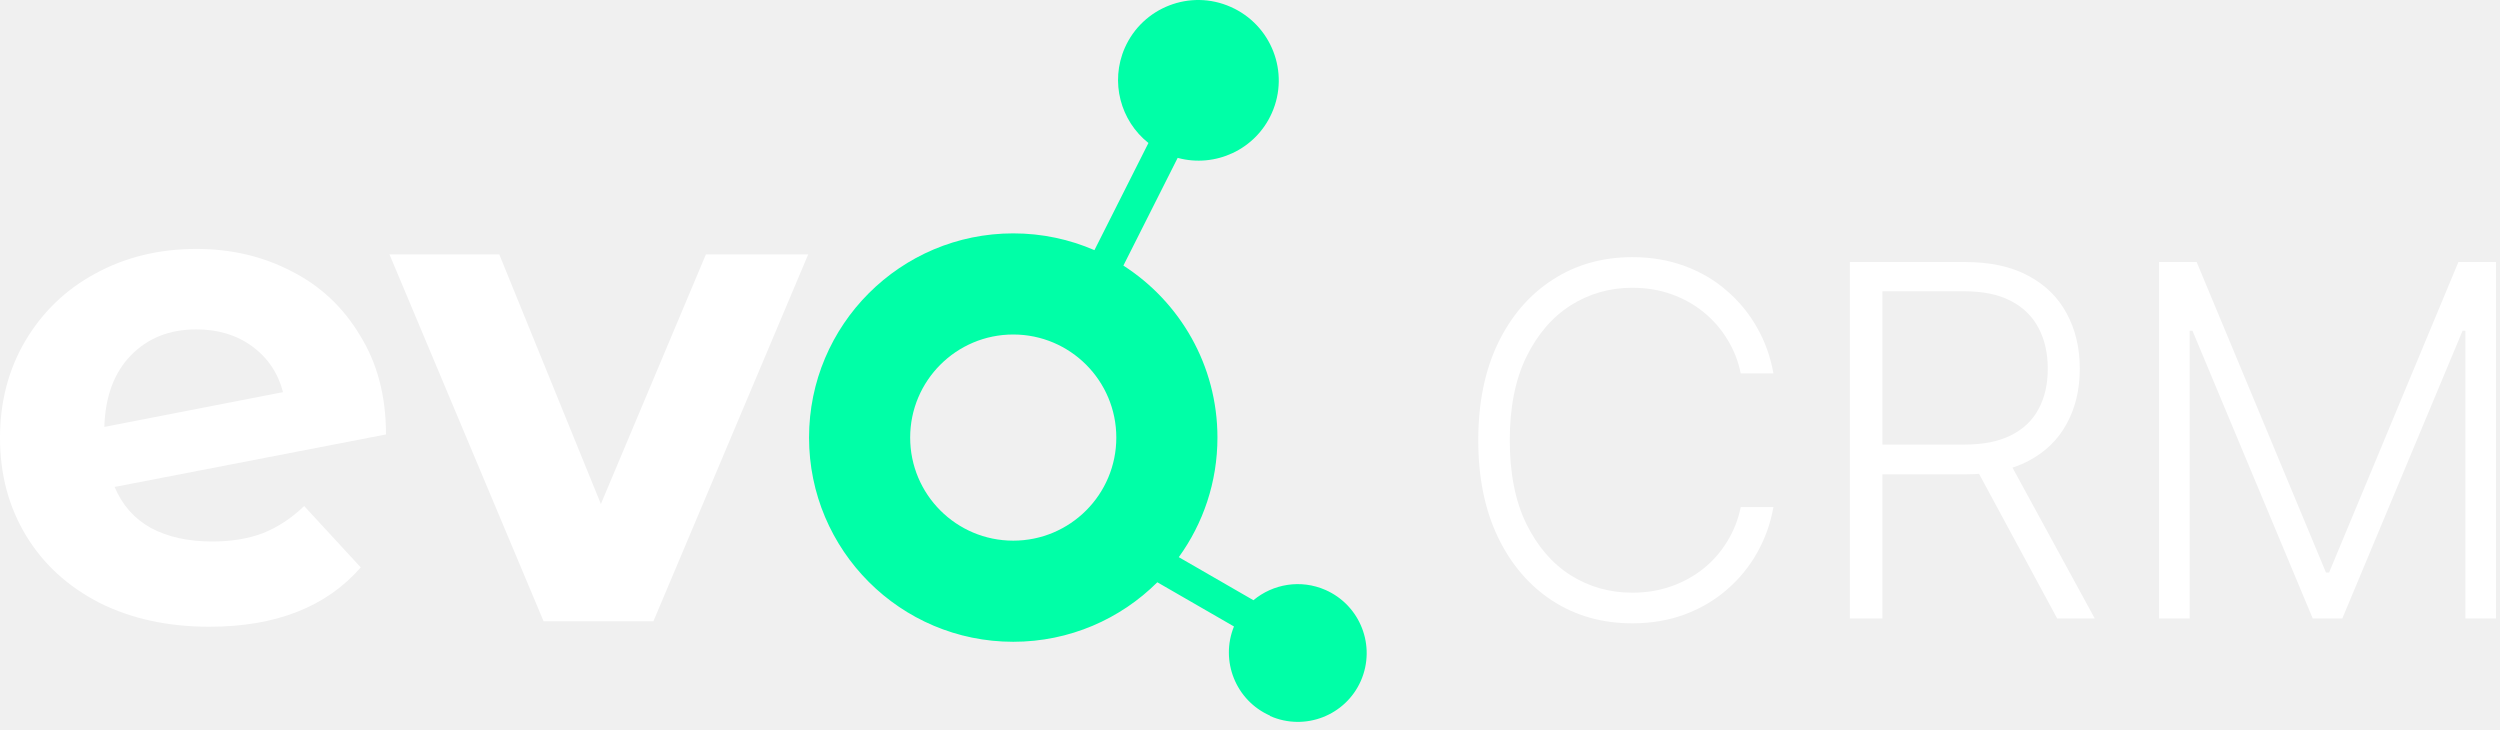
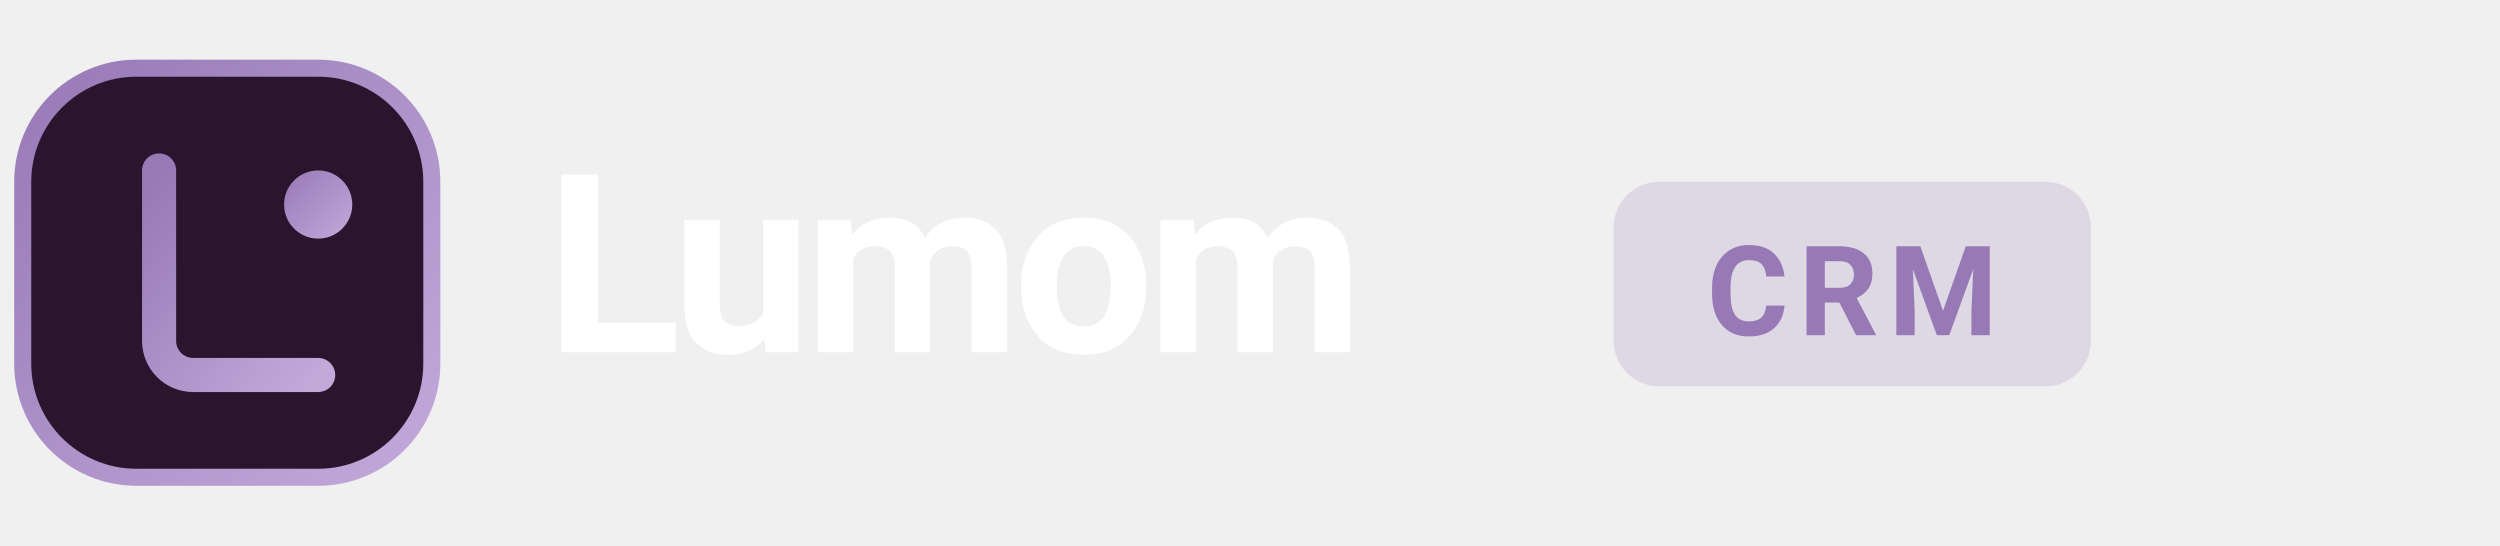
- <svg xmlns="http://www.w3.org/2000/svg" width="312" height="91" viewBox="0 0 312 91" fill="none">
-   <path d="M140.378 5.968C142.611 0.916 148.533 -1.385 153.59 0.862C158.664 3.095 160.981 9.025 158.731 14.092C156.714 18.668 151.667 20.977 146.973 19.703L140.198 33.146C147.259 37.677 151.937 45.597 151.937 54.61C151.937 60.183 150.148 65.338 147.113 69.533L156.428 74.907C158.852 72.881 162.317 72.265 165.419 73.626C169.777 75.549 171.743 80.62 169.833 84.973C167.924 89.295 162.858 91.279 158.501 89.356L158.487 89.306C154.224 87.42 152.253 82.479 153.999 78.183L144.436 72.667C139.827 77.257 133.471 80.095 126.453 80.095C112.378 80.095 100.968 68.685 100.968 54.61C100.968 40.535 112.378 29.125 126.453 29.125C130.053 29.125 133.479 29.872 136.585 31.219L143.325 17.846C139.847 15.089 138.504 10.226 140.378 5.968ZM126.453 41.746C119.348 41.746 113.589 47.506 113.589 54.61C113.589 61.715 119.348 67.474 126.453 67.474C133.557 67.474 139.316 61.715 139.316 54.61C139.316 47.506 133.557 41.746 126.453 41.746Z" fill="#00FFA7" />
-   <path d="M100.864 31.748L81.543 77.537H67.841L48.606 31.748H62.309L74.99 62.898L88.097 31.748H100.864Z" fill="white" />
-   <path d="M26.469 67.579C28.852 67.579 30.952 67.238 32.767 66.557C34.64 65.82 36.37 64.685 37.959 63.153L45.023 70.813C40.711 75.749 34.413 78.217 26.129 78.217C20.965 78.217 16.398 77.224 12.426 75.239C8.454 73.196 5.39 70.387 3.234 66.813C1.078 63.238 0 59.181 0 54.642C0 50.159 1.05 46.131 3.149 42.556C5.305 38.925 8.227 36.116 11.915 34.13C15.66 32.088 19.859 31.066 24.512 31.066C28.881 31.066 32.852 32.003 36.427 33.875C40.002 35.691 42.839 38.358 44.938 41.875C47.094 45.337 48.172 49.45 48.172 54.216L14.299 60.77C15.263 63.039 16.767 64.742 18.809 65.876C20.909 67.011 23.462 67.579 26.469 67.579ZM24.512 41.109C21.164 41.109 18.441 42.188 16.341 44.344C14.242 46.5 13.135 49.478 13.022 53.28L35.321 48.94C34.697 46.556 33.42 44.656 31.491 43.237C29.562 41.819 27.235 41.109 24.512 41.109Z" fill="white" />
-   <path d="M221.324 46.601H217.241C216.937 45.08 216.387 43.676 215.59 42.387C214.808 41.084 213.824 39.947 212.636 38.977C211.449 38.007 210.102 37.254 208.596 36.718C207.091 36.182 205.462 35.914 203.709 35.914C200.9 35.914 198.337 36.646 196.021 38.108C193.718 39.571 191.872 41.721 190.482 44.559C189.106 47.383 188.419 50.843 188.419 54.941C188.419 59.068 189.106 62.543 190.482 65.367C191.872 68.19 193.718 70.333 196.021 71.796C198.337 73.244 200.9 73.968 203.709 73.968C205.462 73.968 207.091 73.7 208.596 73.164C210.102 72.629 211.449 71.883 212.636 70.927C213.824 69.957 214.808 68.82 215.59 67.517C216.387 66.214 216.937 64.802 217.241 63.282H221.324C220.962 65.323 220.282 67.228 219.283 68.994C218.298 70.746 217.038 72.281 215.503 73.599C213.983 74.916 212.231 75.944 210.247 76.683C208.263 77.421 206.084 77.791 203.709 77.791C199.974 77.791 196.658 76.857 193.762 74.989C190.866 73.106 188.592 70.457 186.942 67.039C185.305 63.622 184.487 59.589 184.487 54.941C184.487 50.293 185.305 46.261 186.942 42.843C188.592 39.426 190.866 36.783 193.762 34.915C196.658 33.033 199.974 32.092 203.709 32.092C206.084 32.092 208.263 32.461 210.247 33.2C212.231 33.923 213.983 34.952 215.503 36.284C217.038 37.601 218.298 39.136 219.283 40.888C220.282 42.641 220.962 44.545 221.324 46.601Z" fill="white" />
-   <path d="M230.865 77.183V32.7H245.222C248.378 32.7 251.014 33.272 253.128 34.416C255.256 35.545 256.856 37.116 257.928 39.129C259.014 41.127 259.557 43.422 259.557 46.014C259.557 48.606 259.014 50.894 257.928 52.878C256.856 54.862 255.264 56.411 253.15 57.526C251.036 58.641 248.415 59.198 245.287 59.198H233.059V55.484H245.178C247.495 55.484 249.421 55.1 250.956 54.333C252.505 53.566 253.656 52.472 254.409 51.053C255.177 49.634 255.561 47.955 255.561 46.014C255.561 44.074 255.177 42.38 254.409 40.932C253.642 39.469 252.484 38.34 250.934 37.544C249.399 36.747 247.459 36.349 245.113 36.349H234.927V77.183H230.865ZM250.478 57.113L261.425 77.183H256.733L245.895 57.113H250.478Z" fill="white" />
-   <path d="M269.45 32.7H274.142L290.28 71.448H290.671L306.809 32.7H311.5V77.183H307.678V41.279H307.33L292.322 77.183H288.629L273.621 41.279H273.273V77.183H269.45V32.7Z" fill="white" />
+ <svg xmlns="http://www.w3.org/2000/svg" viewBox="0 0 220 48" width="220" height="48" fill="none">
+   <defs>
+     <linearGradient id="lumom-accent" x1="0" y1="0" x2="1" y2="1">
+       <stop offset="0%" stop-color="#9779B6" />
+       <stop offset="100%" stop-color="#C2A9DA" />
+     </linearGradient>
+   </defs>
+   <rect x="2" y="6" width="36" height="36" rx="10" fill="#2A152F" stroke="url(#lumom-accent)" stroke-width="1.5" />
+   <path d="M14 15v15c0 1.657 1.343 3 3 3h11" stroke="url(#lumom-accent)" stroke-width="3" stroke-linecap="round" stroke-linejoin="round" />
+   <circle cx="28" cy="18" r="3" fill="url(#lumom-accent)" />
+   <text x="48" y="31" font-family="system-ui, -apple-system, 'Segoe UI', Roboto, sans-serif" font-size="22" font-weight="700" fill="#FFFFFF" letter-spacing="-0.03em">Lumom</text>
+   <rect x="142" y="16" width="42" height="18" rx="4" fill="#9779B6" fill-opacity="0.2" />
+   <text x="163" y="29.5" text-anchor="middle" font-family="system-ui, -apple-system, 'Segoe UI', Roboto, sans-serif" font-size="11" font-weight="700" fill="#9779B6" letter-spacing="0.08em">CRM</text>
</svg>
